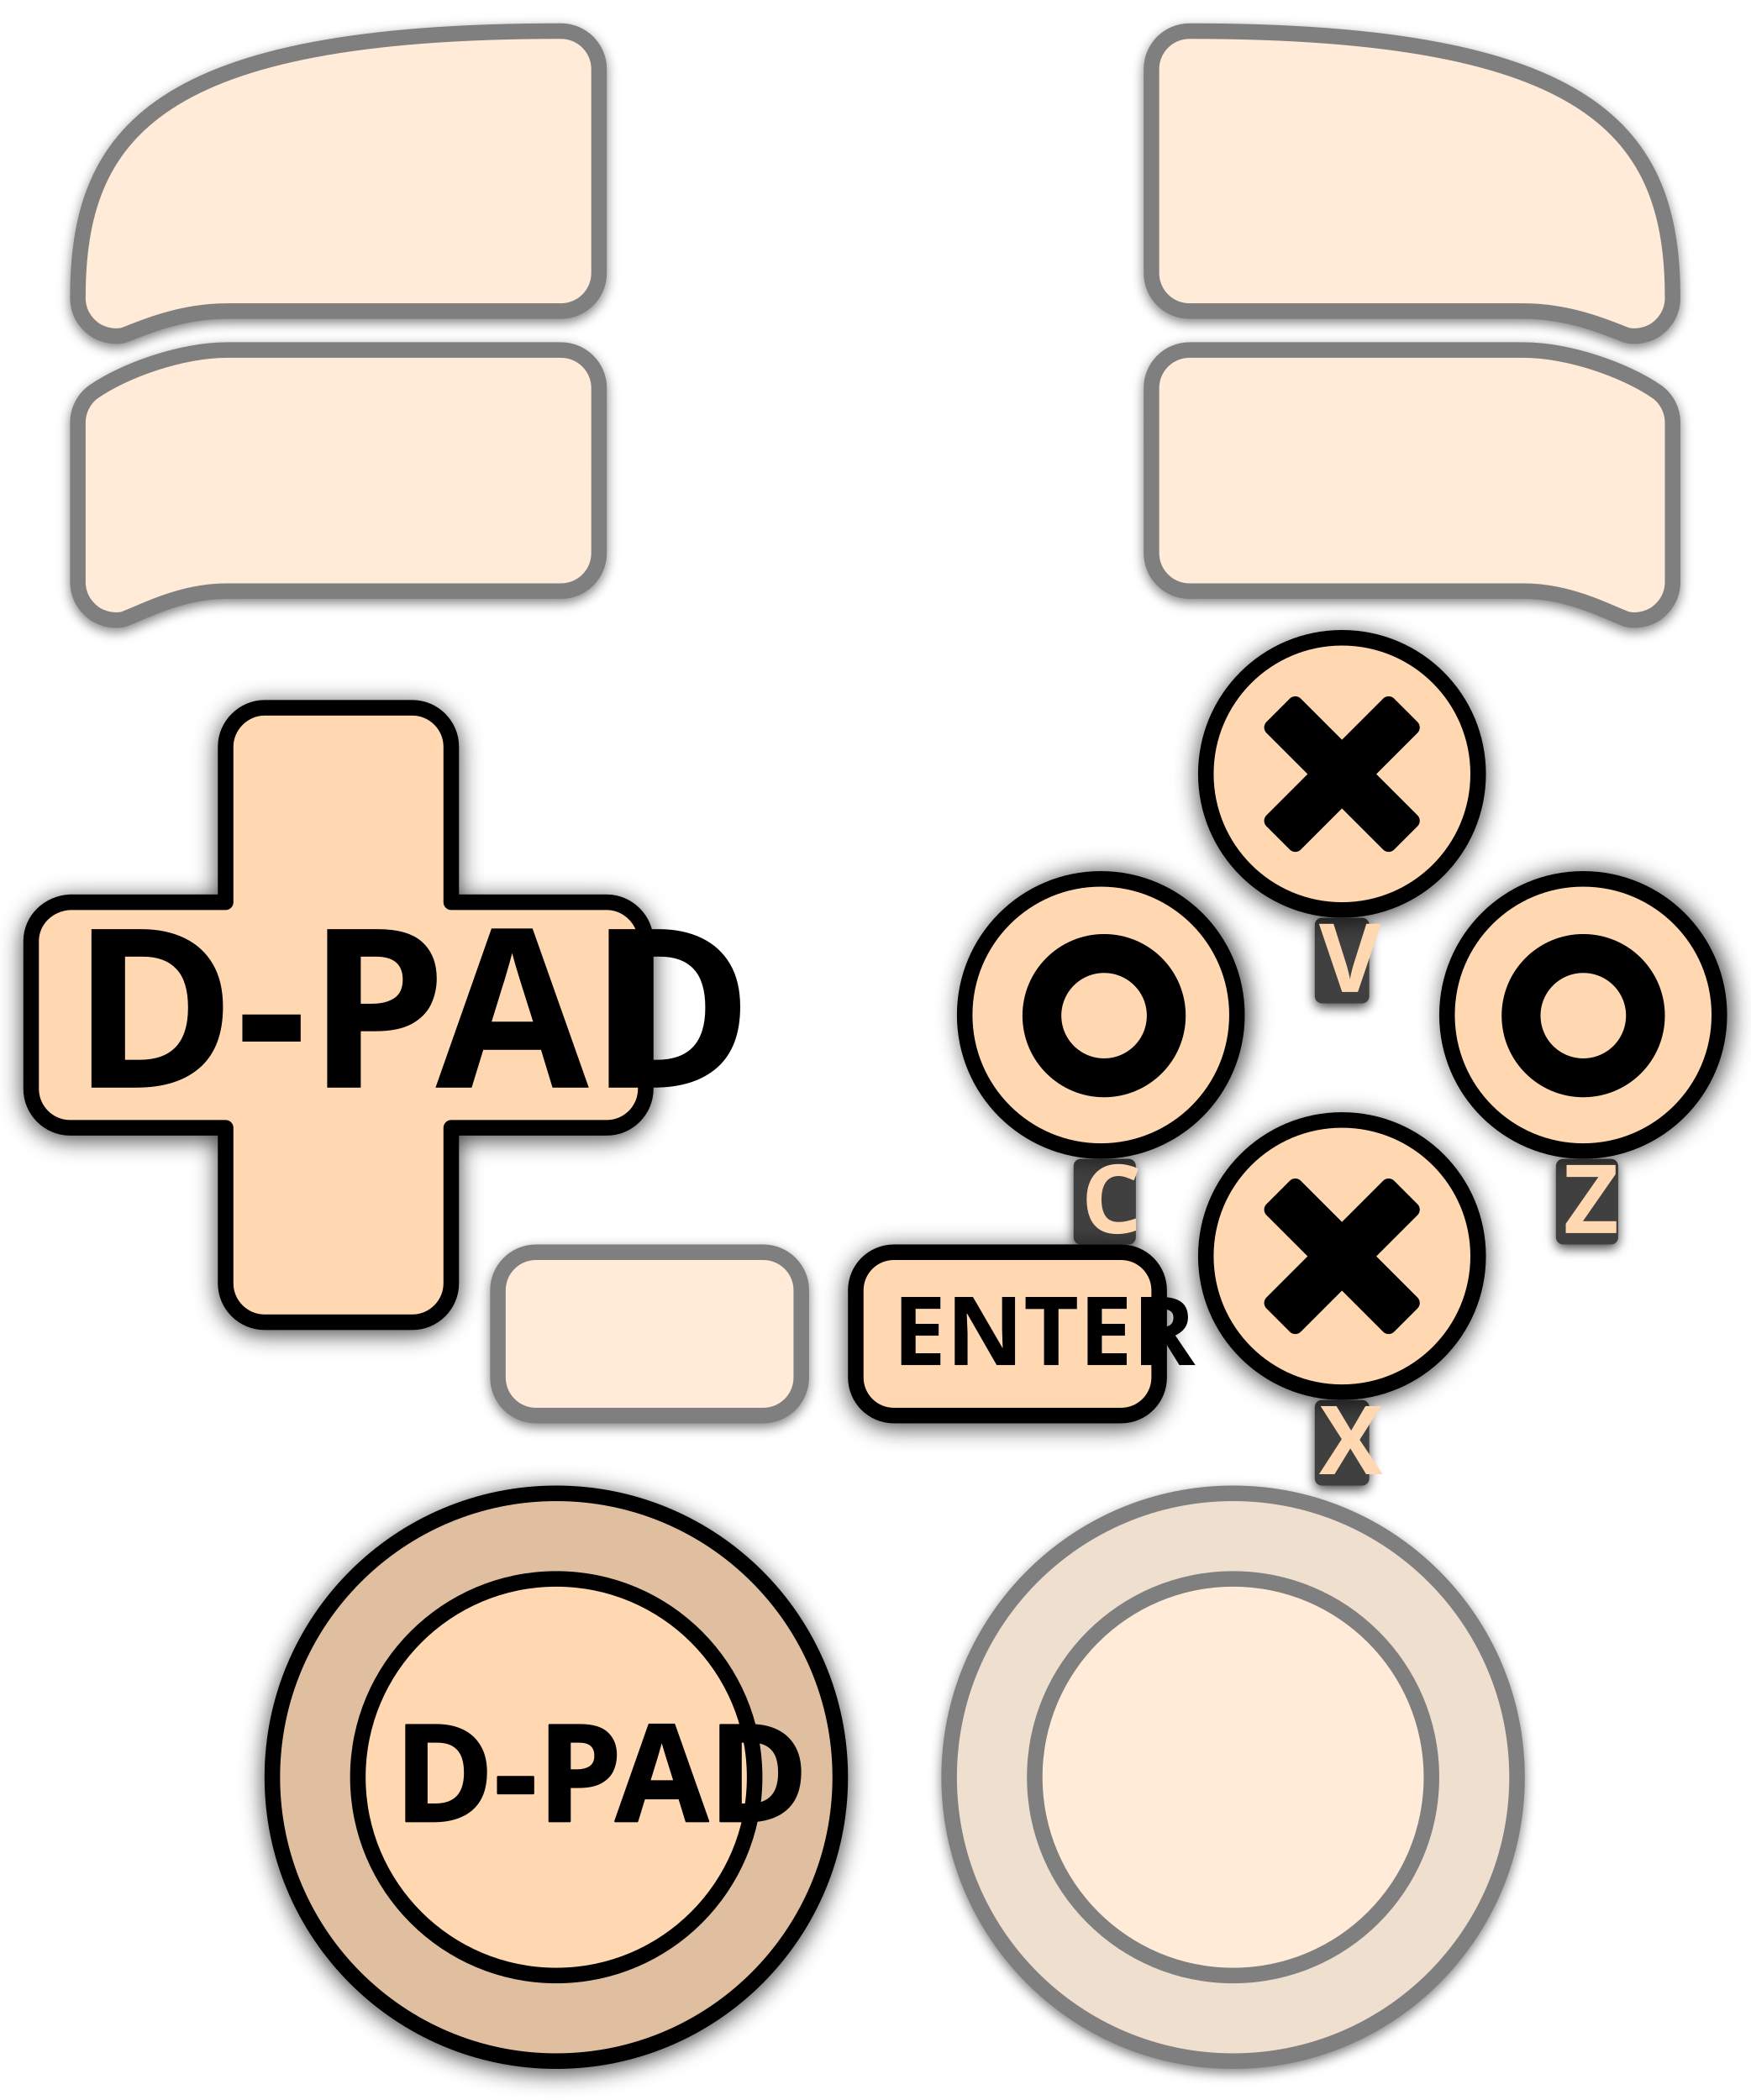
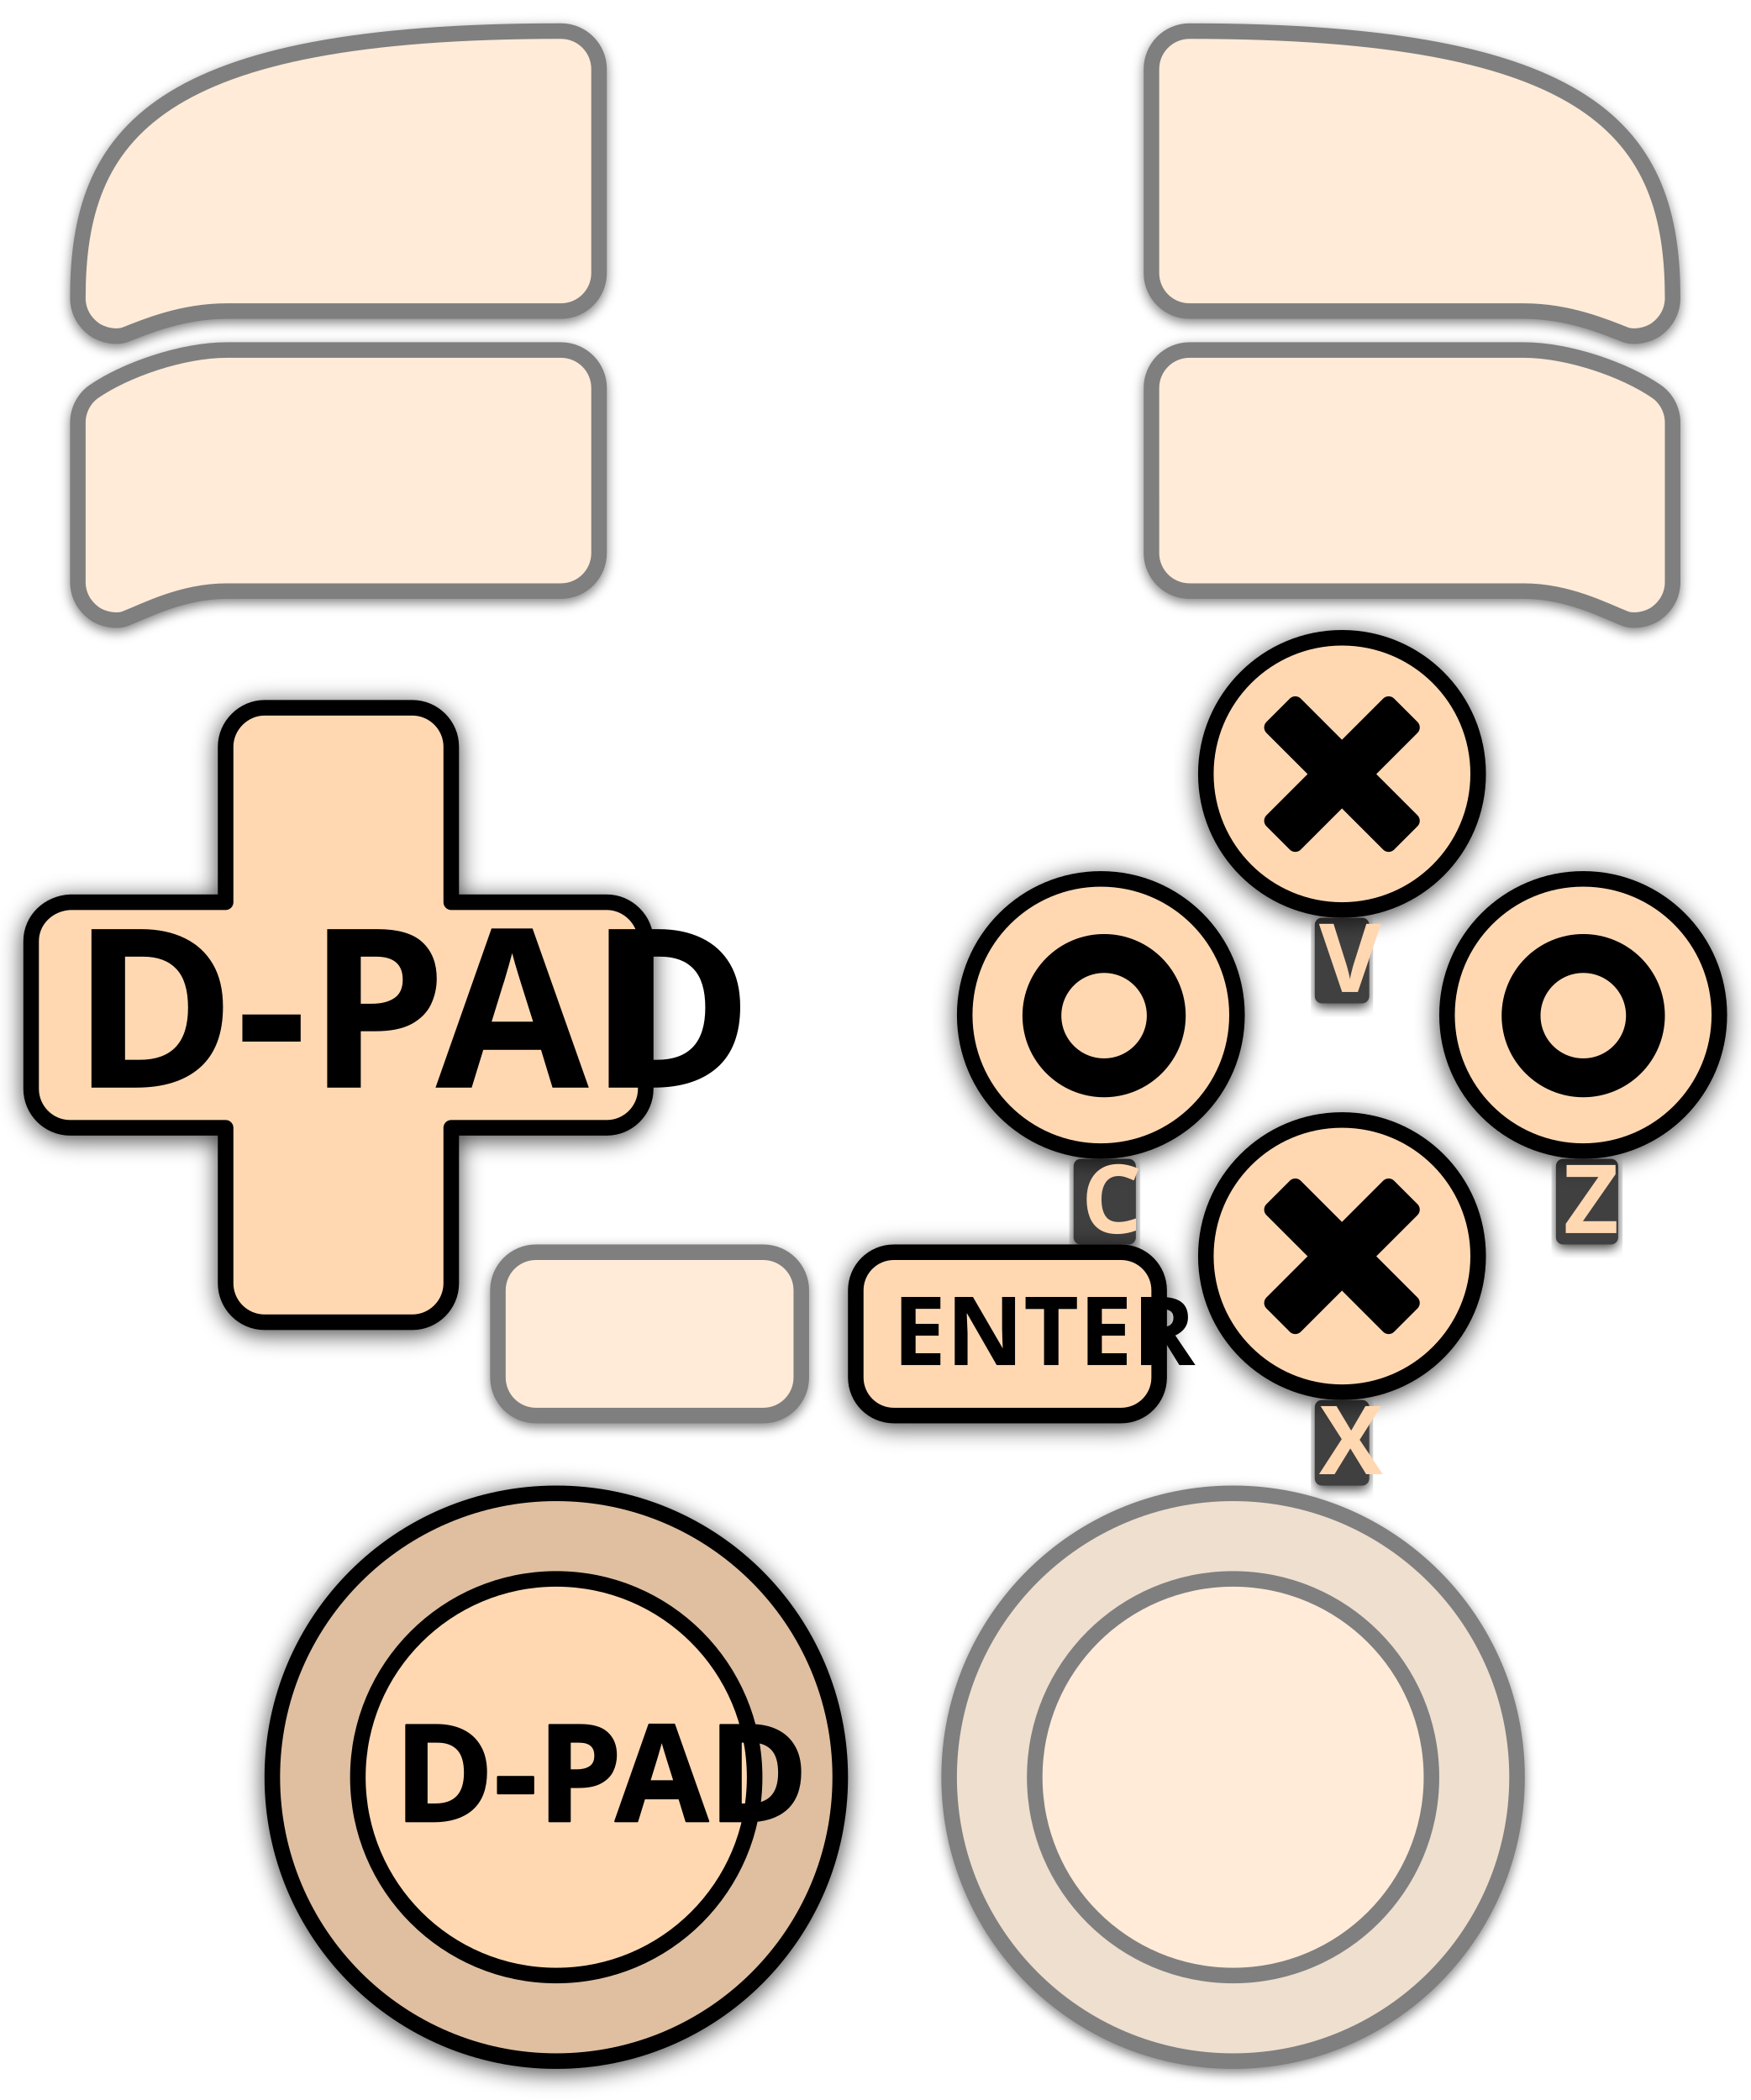
<svg xmlns="http://www.w3.org/2000/svg" version="1.1" id="Layer_3" x="0px" y="0px" viewBox="0 0 225 270" xml:space="preserve" width="225" height="270">
  <defs id="defs75">
    <rect x="41.228" y="199.808" width="55.255" height="51.834" id="rect369361" />
    <rect x="76.739" y="147.344" width="33.368" height="20.844" id="rect127464" />
    <rect x="128.25" y="105.787" width="33.96" height="33.738" id="rect83351" />
    <rect x="127.677" y="105.526" width="34.595" height="33.973" id="rect34999" />
    <rect x="161.554" y="139.782" width="33.152" height="33.894" id="rect24475" />
    <rect x="128.25" y="105.787" width="33.96" height="33.738" id="rect83351-3" />
    <rect x="128.25" y="105.787" width="33.96" height="33.738" id="rect83351-9" />
    <rect x="128.25" y="105.787" width="33.96" height="33.738" id="rect83351-5" />
    <rect x="76.739" y="147.344" width="32.548" height="20.781" id="rect127464-0" />
    <rect x="128.25" y="105.787" width="69.439" height="31.708" id="rect83351-4" />
    <rect x="128.25" y="105.787" width="33.96" height="33.738" id="rect83351-52" />
    <rect x="128.25" y="105.787" width="33.96" height="33.738" id="rect83351-52-6" />
    <rect x="128.25" y="105.787" width="33.96" height="33.738" id="rect83351-37" />
    <rect x="128.25" y="105.787" width="33.96" height="33.738" id="rect83351-3-9" />
    <rect x="128.25" y="105.787" width="33.96" height="33.738" id="rect83351-9-2" />
    <rect x="128.25" y="105.787" width="33.96" height="33.738" id="rect83351-5-7" />
    <rect x="76.739" y="147.344" width="33.368" height="20.844" id="rect127464-7" />
    <rect x="76.739" y="147.344" width="32.548" height="20.781" id="rect127464-0-5" />
    <rect x="128.25" y="105.787" width="69.439" height="31.708" id="rect83351-4-1" />
    <rect x="128.25" y="105.787" width="33.96" height="33.738" id="rect83351-52-67" />
    <rect x="128.25" y="105.787" width="33.96" height="33.738" id="rect83351-52-6-8" />
    <rect x="128.25" y="105.787" width="69.439" height="31.708" id="rect83351-4-1-4" />
    <rect x="128.25" y="105.787" width="69.439" height="31.708" id="rect83351-4-1-4-4" />
    <rect x="128.25" y="105.787" width="69.439" height="31.708" id="rect83351-4-1-4-9" />
    <rect x="128.25" y="105.787" width="69.439" height="31.708" id="rect83351-4-1-4-4-4" />
    <rect x="76.739" y="147.344" width="65.207" height="14.331" id="rect127464-7-2" />
    <rect x="76.739" y="147.344" width="65.207" height="14.331" id="rect127464-7-2-8" />
    <rect x="76.739" y="147.344" width="33.368" height="20.844" id="rect127464-7-5" />
    <rect x="76.739" y="147.344" width="65.207" height="14.331" id="rect127464-7-2-2" />
    <rect x="76.739" y="147.344" width="65.207" height="14.331" id="rect127464-7-2-8-1" />
    <rect x="76.739" y="147.344" width="32.548" height="20.781" id="rect127464-0-5-4" />
    <rect x="128.25" y="105.787" width="33.96" height="33.738" id="rect83351-37-3" />
    <rect x="128.25" y="105.787" width="33.96" height="33.738" id="rect83351-3-9-2" />
    <rect x="128.25" y="105.787" width="33.96" height="33.738" id="rect83351-9-2-3" />
    <rect x="128.25" y="105.787" width="33.96" height="33.738" id="rect83351-5-7-8" />
    <rect x="128.25" y="105.787" width="69.439" height="31.708" id="rect83351-4-1-1" />
    <rect x="128.25" y="105.787" width="69.439" height="31.708" id="rect83351-4-1-4-8" />
    <rect x="128.25" y="105.787" width="69.439" height="31.708" id="rect83351-4-1-4-9-1" />
    <rect x="128.25" y="105.787" width="33.96" height="33.738" id="rect83351-52-67-5" />
    <rect x="128.25" y="105.787" width="33.96" height="33.738" id="rect83351-52-6-8-9" />
    <rect x="128.25" y="105.787" width="69.439" height="31.708" id="rect83351-4-1-4-4-2" />
    <rect x="128.25" y="105.787" width="69.439" height="31.708" id="rect83351-4-1-4-4-4-7" />
    <rect x="128.25" y="105.787" width="69.439" height="31.708" id="rect83351-4-1-4-9-2" />
    <rect x="128.25" y="105.787" width="54.922" height="28.684" id="rect83351-4-1-4-6" />
    <rect x="128.25" y="105.787" width="54.922" height="28.684" id="rect83351-4-1-4-6-6" />
    <rect x="128.25" y="105.787" width="54.922" height="28.684" id="rect83351-4-1-4-6-6-5" />
    <rect x="128.25" y="105.787" width="54.922" height="28.684" id="rect83351-4-1-4-6-5" />
    <rect x="128.25" y="105.787" width="28.869" height="28.839" id="rect83351-4-1-4-6-9" />
    <rect x="128.25" y="105.787" width="28.869" height="28.839" id="rect83351-4-1-4-6-9-7" />
    <rect x="128.25" y="105.787" width="28.869" height="28.839" id="rect83351-4-1-4-6-9-0" />
    <rect x="128.25" y="105.787" width="28.869" height="28.839" id="rect83351-4-1-4-6-9-0-2" />
    <rect x="128.25" y="105.787" width="54.922" height="28.684" id="rect83351-4-1-4-6-5-7" />
    <rect x="128.25" y="105.787" width="54.922" height="28.684" id="rect83351-4-1-4-6-5-72" />
    <rect x="128.25" y="105.787" width="54.922" height="28.684" id="rect83351-4-1-4-6-5-72-2" />
    <rect x="128.25" y="105.787" width="30.806" height="28.718" id="rect83351-4-1-4-6-5-7-5" />
    <rect x="128.25" y="105.787" width="30.806" height="28.718" id="rect83351-4-1-4-6-5-7-5-2" />
    <rect x="128.25" y="105.787" width="30.806" height="28.718" id="rect83351-4-1-4-6-5-7-5-26" />
    <rect x="128.25" y="105.787" width="30.806" height="28.718" id="rect83351-4-1-4-6-5-7-5-4" />
    <rect x="76.739" y="147.344" width="33.368" height="20.844" id="rect127464-7-4" />
    <rect x="76.739" y="147.344" width="33.368" height="19.215" id="rect127464-7-4-8" />
    <rect x="76.739" y="147.344" width="44.004" height="35.334" id="rect127464-7-4-8-8" />
    <rect x="76.739" y="147.344" width="44.004" height="35.334" id="rect127464-7-4-8-8-8" />
    <rect x="41.228" y="199.808" width="55.255" height="51.834" id="rect369361-1" />
    <rect x="41.228" y="199.808" width="86.232" height="35.141" id="rect369361-0" />
    <rect x="128.25" y="105.787" width="81.862" height="29.811" id="rect83351-4-1-4-6-5-7-5-2-1" />
    <rect x="128.25" y="105.787" width="54.922" height="28.684" id="rect83351-4-1-4-6-5-72-2-6" />
    <rect x="128.25" y="105.787" width="54.922" height="28.684" id="rect83351-4-1-4-6-5-72-2-6-6" />
    <rect x="128.25" y="105.787" width="54.922" height="28.684" id="rect83351-4-1-4-6-5-72-2-6-6-8" />
    <rect x="128.25" y="105.787" width="77.274" height="28.684" id="rect83351-4-1-4-6-5-72-2-6-6-0" />
    <rect x="128.25" y="105.787" width="33.275" height="27.809" id="rect83351-4-1-4-6-5-72-2-6-6-5" />
    <rect x="128.25" y="105.787" width="33.275" height="27.809" id="rect83351-4-1-4-6-5-72-2-6-6-5-7" />
    <rect x="128.25" y="105.787" width="33.275" height="27.809" id="rect83351-4-1-4-6-5-72-2-6-6-5-7-2" />
    <rect x="128.25" y="105.787" width="33.275" height="27.809" id="rect83351-4-1-4-6-5-72-2-6-6-5-7-5" />
    <rect x="128.25" y="105.787" width="43.668" height="19.897" id="rect83351-4-1-4-6-5-72-2-6-6-0-4" />
    <rect x="128.25" y="105.787" width="77.274" height="28.684" id="rect83351-4-1-4-6-5-72-2-6-6-0-4-6" />
    <rect x="128.25" y="105.787" width="77.274" height="28.684" id="rect83351-4-1-4-6-5-72-2-6-6-0-4-0" />
    <rect x="128.25" y="105.787" width="61.396" height="39.166" id="rect83351-4-1-4-6-5-72-2-6-6-0-4-67" />
    <rect x="128.25" y="105.787" width="43.668" height="19.897" id="rect83351-4-1-4-6-5-72-2-6-6-0-4-3" />
    <rect x="128.25" y="105.787" width="61.396" height="39.166" id="rect83351-4-1-4-6-5-72-2-6-6-0-4-67-2" />
    <filter style="color-interpolation-filters:sRGB;" id="filter108623" x="-0.118" y="-0.219" width="1.236" height="1.462">
      <feFlood flood-opacity="0.75" flood-color="rgb(0,0,0)" result="flood" id="feFlood108613" />
      <feComposite in="flood" in2="SourceGraphic" operator="in" result="composite1" id="feComposite108615" />
      <feGaussianBlur in="composite1" stdDeviation="1.5" result="blur" id="feGaussianBlur108617" />
      <feOffset dx="0" dy="0.5" result="offset" id="feOffset108619" />
      <feComposite in="SourceGraphic" in2="offset" operator="over" result="composite2" id="feComposite108621" />
    </filter>
    <filter style="color-interpolation-filters:sRGB;" id="filter108915" x="-0.072" y="-0.133" width="1.144" height="1.29">
      <feFlood flood-opacity="1" flood-color="rgb(0,0,0)" result="flood" id="feFlood108905" />
      <feComposite in="flood" in2="SourceGraphic" operator="in" result="composite1" id="feComposite108907" />
      <feGaussianBlur in="composite1" stdDeviation="0.75" result="blur" id="feGaussianBlur108909" />
      <feOffset dx="0" dy="0.5" result="offset" id="feOffset108911" />
      <feComposite in="SourceGraphic" in2="offset" operator="over" result="composite2" id="feComposite108913" />
    </filter>
    <rect x="128.25" y="105.787" width="43.668" height="19.897" id="rect83351-4-1-4-6-5-72-2-6-6-0-4-3-4" />
    <rect x="128.25" y="105.787" width="43.668" height="19.897" id="rect83351-4-1-4-6-5-72-2-6-6-0-4-3-47" />
    <rect x="128.25" y="105.787" width="43.668" height="19.897" id="rect83351-4-1-4-6-5-72-2-6-6-0-4-3-8" />
-     <filter style="color-interpolation-filters:sRGB" id="filter108915-3" x="-0.225" y="-0.164" width="1.45" height="1.373">
-       <feFlood flood-opacity="1" flood-color="rgb(0,0,0)" result="flood" id="feFlood108905-8" />
-       <feComposite in="flood" in2="SourceGraphic" operator="in" result="composite1" id="feComposite108907-7" />
-       <feGaussianBlur in="composite1" stdDeviation="0.75" result="blur" id="feGaussianBlur108909-3" />
-       <feOffset dx="0" dy="0.5" result="offset" id="feOffset108911-5" />
-       <feComposite in="SourceGraphic" in2="offset" operator="over" result="composite2" id="feComposite108913-6" />
-     </filter>
    <rect x="128.25" y="105.787" width="43.668" height="19.897" id="rect83351-4-1-4-6-5-72-2-6-6-0-4-3-0-4" />
-     <filter style="color-interpolation-filters:sRGB" id="filter108915-3-8" x="-0.225" y="-0.164" width="1.45" height="1.373">
-       <feFlood flood-opacity="1" flood-color="rgb(0,0,0)" result="flood" id="feFlood108905-8-3" />
-       <feComposite in="flood" in2="SourceGraphic" operator="in" result="composite1" id="feComposite108907-7-1" />
-       <feGaussianBlur in="composite1" stdDeviation="0.75" result="blur" id="feGaussianBlur108909-3-5" />
-       <feOffset dx="0" dy="0.5" result="offset" id="feOffset108911-5-5" />
-       <feComposite in="SourceGraphic" in2="offset" operator="over" result="composite2" id="feComposite108913-6-5" />
-     </filter>
    <rect x="128.25" y="105.787" width="43.668" height="19.897" id="rect83351-4-1-4-6-5-72-2-6-6-0-4-3-0-4-6" />
-     <filter style="color-interpolation-filters:sRGB" id="filter108915-3-5" x="-0.257" y="-0.164" width="1.514" height="1.373">
-       <feFlood flood-opacity="1" flood-color="rgb(0,0,0)" result="flood" id="feFlood108905-8-0" />
-       <feComposite in="flood" in2="SourceGraphic" operator="in" result="composite1" id="feComposite108907-7-5" />
-       <feGaussianBlur in="composite1" stdDeviation="0.75" result="blur" id="feGaussianBlur108909-3-0" />
-       <feOffset dx="0" dy="0.5" result="offset" id="feOffset108911-5-4" />
-       <feComposite in="SourceGraphic" in2="offset" operator="over" result="composite2" id="feComposite108913-6-1" />
-     </filter>
    <rect x="128.25" y="105.787" width="43.668" height="19.897" id="rect83351-4-1-4-6-5-72-2-6-6-0-4-3-0-4-2" />
-     <filter style="color-interpolation-filters:sRGB" id="filter108915-3-57" x="-0.257" y="-0.164" width="1.514" height="1.373">
-       <feFlood flood-opacity="1" flood-color="rgb(0,0,0)" result="flood" id="feFlood108905-8-1" />
-       <feComposite in="flood" in2="SourceGraphic" operator="in" result="composite1" id="feComposite108907-7-7" />
-       <feGaussianBlur in="composite1" stdDeviation="0.75" result="blur" id="feGaussianBlur108909-3-2" />
-       <feOffset dx="0" dy="0.5" result="offset" id="feOffset108911-5-8" />
-       <feComposite in="SourceGraphic" in2="offset" operator="over" result="composite2" id="feComposite108913-6-8" />
-     </filter>
    <rect x="128.25" y="105.787" width="43.668" height="19.897" id="rect83351-4-1-4-6-5-72-2-6-6-0-4-3-0-4-7" />
  </defs>
  <g id="layer2" style="display:none">
    <rect style="display:inline;fill:#000000;fill-opacity:0.25;stroke-width:10.783;stroke-linecap:round;stroke-linejoin:round" id="rect937" width="223" height="278" x="1" y="1" rx="6.977" ry="6.969" />
  </g>
  <g id="layer1">
    <g id="layer8" style="display:inline">
      <path style="display:inline;opacity:0.5;fill:#ffd8b2;fill-opacity:1;stroke:#000000;stroke-width:2;stroke-linecap:round;stroke-linejoin:round;stroke-miterlimit:4;stroke-dasharray:none;stroke-opacity:1;paint-order:normal;filter:url(#filter108915)" d="M 103,177.112 C 103,179.778 100.843,182 98.091,182 H 68.909 C 66.157,182 64,179.778 64,177.112 v -11.223 c 0,-2.666 2.157,-4.888 4.909,-4.888 H 98.091 c 2.752,0 4.909,2.222 4.909,4.888 z" id="path23-1-9" />
      <path style="display:inline;fill:#ffd8b2;fill-opacity:1;stroke:#000000;stroke-width:2;stroke-linecap:round;stroke-linejoin:round;stroke-miterlimit:4;stroke-dasharray:none;stroke-opacity:1;paint-order:normal;filter:url(#filter108623)" d="m 148.998,177.112 c 0,2.666 -2.157,4.888 -4.909,4.888 h -29.182 c -2.752,0 -4.909,-2.222 -4.909,-4.888 v -11.223 c 0,-2.666 2.157,-4.888 4.909,-4.888 h 29.182 c 2.752,0 4.909,2.222 4.909,4.888 z" id="path23-1-9-2" />
      <text xml:space="preserve" id="text83349-9-6-1-07-17-3-8-9-5-9-4" style="font-style:normal;font-variant:normal;font-weight:bold;font-stretch:normal;font-size:11.054px;line-height:1;font-family:'Entangled Plain BRK';-inkscape-font-specification:'Entangled Plain BRK Bold';font-variant-ligatures:normal;font-variant-position:normal;font-variant-caps:normal;font-variant-numeric:normal;font-variant-alternates:normal;font-variant-east-asian:normal;text-indent:0;text-align:center;text-decoration-line:none;text-decoration-style:solid;text-decoration-color:#000000;letter-spacing:0px;word-spacing:0px;text-transform:none;writing-mode:lr-tb;direction:ltr;text-orientation:mixed;dominant-baseline:auto;baseline-shift:baseline;white-space:pre;shape-inside:url(#rect83351-4-1-4-6-5-72-2-6-6-0-4-3);shape-padding:0;shape-margin:0;inline-size:0;display:inline;fill:#000000;fill-opacity:1;stroke:none;stroke-width:0.225;stroke-linecap:round;stroke-linejoin:round;stroke-miterlimit:4;stroke-dasharray:none;stroke-dashoffset:0;stroke-opacity:1;paint-order:stroke fill markers;stop-color:#000000" x="7.898" y="0" transform="matrix(1.109734,0,0,1.109734,-37.05476,48.303)">
-         <tspan x="136.786" y="114.63" id="tspan13094">ENTER</tspan>
+         <tspan x="136.786" y="114.63" id="tspan1272">ENTER</tspan>
      </text>
    </g>
    <g id="layer7" style="display:inline">
+       <circle style="display:inline;fill:#ffd8b2;fill-opacity:1;stroke:#000000;stroke-width:2;stroke-linecap:round;stroke-linejoin:round;stroke-miterlimit:4;stroke-dasharray:none;stroke-opacity:1;paint-order:normal;filter:url(#filter108623)" id="path218689-9" cx="141.504" cy="130.502" r="17.5" />
+       <circle style="display:inline;fill:#ffd8b2;fill-opacity:1;stroke:#000000;stroke-width:2;stroke-linecap:round;stroke-linejoin:round;stroke-miterlimit:4;stroke-dasharray:none;stroke-opacity:1;paint-order:normal;filter:url(#filter108623)" id="path218689-9-6" cx="203.501" cy="130.5" r="17.5" />
      <circle style="fill:#ffd8b2;fill-opacity:1;stroke:#000000;stroke-width:2;stroke-linecap:round;stroke-linejoin:round;stroke-miterlimit:4;stroke-dasharray:none;stroke-opacity:1;paint-order:normal;filter:url(#filter108623)" id="path218689" cx="172.501" cy="99.5" r="17.5" />
      <circle style="display:inline;fill:#ffd8b2;fill-opacity:1;stroke:#000000;stroke-width:2;stroke-linecap:round;stroke-linejoin:round;stroke-miterlimit:4;stroke-dasharray:none;stroke-opacity:1;paint-order:normal;filter:url(#filter108623)" id="path218689-0" cx="172.501" cy="161.5" r="17.5" />
-       <circle style="display:inline;fill:#ffd8b2;fill-opacity:1;stroke:#000000;stroke-width:2;stroke-linecap:round;stroke-linejoin:round;stroke-miterlimit:4;stroke-dasharray:none;stroke-opacity:1;paint-order:normal;filter:url(#filter108623)" id="path218689-9" cx="-130.5" cy="141.501" transform="rotate(-90)" r="17.5" />
-       <circle style="display:inline;fill:#ffd8b2;fill-opacity:1;stroke:#000000;stroke-width:2;stroke-linecap:round;stroke-linejoin:round;stroke-miterlimit:4;stroke-dasharray:none;stroke-opacity:1;paint-order:normal;filter:url(#filter108623)" id="path218689-0-6" cx="-130.5" cy="203.501" r="17.5" transform="rotate(-90)" />
      <g id="g159988-4" transform="matrix(1.342581,0,0,1.342581,158.9924,85.78108)" style="display:inline;opacity:1;fill:#000000;fill-opacity:1;stroke:#000000;stroke-width:1.49;stroke-linecap:round;stroke-linejoin:round;stroke-miterlimit:4;stroke-dasharray:none;stroke-opacity:1;paint-order:normal">
        <g id="g159984-7" style="fill:#000000;fill-opacity:1;stroke:#000000;stroke-width:1.49;stroke-linecap:round;stroke-linejoin:round;stroke-miterlimit:4;stroke-dasharray:none;stroke-opacity:1;paint-order:normal">
          <linearGradient id="linearGradient2824" gradientUnits="userSpaceOnUse" x1="10.062" y1="0" x2="10.062" y2="18.009">
            <stop offset="0" style="stop-color:#5B5B5F" id="stop159971-8" />
            <stop offset="0.023" style="stop-color:#59595D" id="stop159973-9" />
            <stop offset="0.451" style="stop-color:#333335" id="stop159975-8" />
            <stop offset="0.791" style="stop-color:#1C1C1D" id="stop159977-1" />
            <stop offset="1" style="stop-color:#141414" id="stop159979-7" />
          </linearGradient>
        </g>
        <path id="polygon159986-0" d="M 3.353,14.708 5.587,16.942 10.056,12.473 14.525,16.942 16.76,14.708 12.291,10.239 16.76,5.77 14.525,3.535 10.056,8.004 5.587,3.535 3.353,5.77 7.822,10.239 Z" style="fill:#000000;fill-opacity:1;stroke:#000000;stroke-opacity:1" />
      </g>
      <circle style="opacity:1;fill:none;fill-opacity:1;stroke:#000000;stroke-width:5;stroke-linecap:round;stroke-linejoin:round;stroke-miterlimit:4;stroke-dasharray:none;paint-order:normal" id="path2034" cx="203.512" cy="130.584" r="7.992" />
      <circle style="display:inline;fill:none;fill-opacity:1;stroke:#000000;stroke-width:5;stroke-linecap:round;stroke-linejoin:round;stroke-miterlimit:4;stroke-dasharray:none;paint-order:normal" id="path2034-9" cx="141.917" cy="130.584" r="7.992" />
      <g id="g159988-4-0" transform="matrix(1.342581,0,0,1.342581,158.9924,147.7757)" style="display:inline;fill:#000000;fill-opacity:1;stroke:#000000;stroke-width:1.49;stroke-linecap:round;stroke-linejoin:round;stroke-miterlimit:4;stroke-dasharray:none;stroke-opacity:1;paint-order:normal">
        <g id="g159984-7-8" style="fill:#000000;fill-opacity:1;stroke:#000000;stroke-width:1.49;stroke-linecap:round;stroke-linejoin:round;stroke-miterlimit:4;stroke-dasharray:none;stroke-opacity:1;paint-order:normal">
          <linearGradient id="linearGradient5009" gradientUnits="userSpaceOnUse" x1="10.062" y1="0" x2="10.062" y2="18.009">
            <stop offset="0" style="stop-color:#5B5B5F" id="stop159971-8-3" />
            <stop offset="0.023" style="stop-color:#59595D" id="stop159973-9-1" />
            <stop offset="0.451" style="stop-color:#333335" id="stop159975-8-6" />
            <stop offset="0.791" style="stop-color:#1C1C1D" id="stop159977-1-7" />
            <stop offset="1" style="stop-color:#141414" id="stop159979-7-6" />
          </linearGradient>
        </g>
        <path id="polygon159986-0-3" d="M 3.353,14.708 5.587,16.942 10.056,12.473 14.525,16.942 16.76,14.708 12.291,10.239 16.76,5.77 14.525,3.535 10.056,8.004 5.587,3.535 3.353,5.77 7.822,10.239 Z" style="fill:#000000;fill-opacity:1;stroke:#000000;stroke-opacity:1" />
      </g>
-       <rect style="display:inline;opacity:0.75;fill:#000000;fill-opacity:1;stroke:none;stroke-width:0.25;stroke-linecap:round;stroke-linejoin:round;stroke-miterlimit:4;stroke-dasharray:none;stroke-opacity:1;filter:url(#filter108915-3)" id="rect140095-3-6" width="8" height="11" x="200" y="149" rx="0.909" ry="0.909" />
+       <rect style="display:inline;opacity:0.75;fill:#000000;fill-opacity:1;stroke:none;stroke-width:0.25;stroke-linecap:round;stroke-linejoin:round;stroke-miterlimit:4;stroke-dasharray:none;stroke-opacity:1;filter:url(#filter108915)" id="rect140095-3-6" width="8" height="11" x="200" y="149" rx="0.909" ry="0.909" />
      <text xml:space="preserve" id="text83349-9-6-1-07-17-3-8-9-5-9-4-3" style="font-style:normal;font-variant:normal;font-weight:bold;font-stretch:normal;font-size:11.054px;line-height:1;font-family:'Entangled Plain BRK';-inkscape-font-specification:'Entangled Plain BRK Bold';font-variant-ligatures:normal;font-variant-position:normal;font-variant-caps:normal;font-variant-numeric:normal;font-variant-alternates:normal;font-variant-east-asian:normal;text-indent:0;text-align:center;text-decoration-line:none;text-decoration-style:solid;text-decoration-color:#000000;letter-spacing:0px;word-spacing:0px;text-transform:none;writing-mode:lr-tb;direction:ltr;text-orientation:mixed;dominant-baseline:auto;baseline-shift:baseline;white-space:pre;shape-inside:url(#rect83351-4-1-4-6-5-72-2-6-6-0-4-3-0-4);shape-padding:0;shape-margin:0;inline-size:0;display:inline;fill:#ffd8b2;fill-opacity:1;stroke:none;stroke-width:0.225;stroke-linecap:round;stroke-linejoin:round;stroke-miterlimit:4;stroke-dasharray:none;stroke-dashoffset:0;stroke-opacity:1;paint-order:stroke fill markers;stop-color:#000000" x="7.898" y="0" transform="matrix(1.109734,0,0,1.109734,37.36425,31.33054)">
-         <tspan x="147.426" y="114.63" id="tspan13096">Z</tspan>
+         <tspan x="147.426" y="114.63" id="tspan1274">Z</tspan>
      </text>
-       <rect style="display:inline;opacity:0.75;fill:#000000;fill-opacity:1;stroke:none;stroke-width:0.25;stroke-linecap:round;stroke-linejoin:round;stroke-miterlimit:4;stroke-dasharray:none;stroke-opacity:1;filter:url(#filter108915-3-8)" id="rect140095-3-6-0" width="8" height="11" x="138" y="149" rx="0.909" ry="0.909" />
+       <rect style="display:inline;opacity:0.75;fill:#000000;fill-opacity:1;stroke:none;stroke-width:0.25;stroke-linecap:round;stroke-linejoin:round;stroke-miterlimit:4;stroke-dasharray:none;stroke-opacity:1;filter:url(#filter108915)" id="rect140095-3-6-0" width="8" height="11" x="138" y="149" rx="0.909" ry="0.909" />
      <text xml:space="preserve" id="text83349-9-6-1-07-17-3-8-9-5-9-4-3-4" style="font-style:normal;font-variant:normal;font-weight:bold;font-stretch:normal;font-size:11.054px;line-height:1;font-family:'Entangled Plain BRK';-inkscape-font-specification:'Entangled Plain BRK Bold';font-variant-ligatures:normal;font-variant-position:normal;font-variant-caps:normal;font-variant-numeric:normal;font-variant-alternates:normal;font-variant-east-asian:normal;text-indent:0;text-align:center;text-decoration-line:none;text-decoration-style:solid;text-decoration-color:#000000;letter-spacing:0px;word-spacing:0px;text-transform:none;writing-mode:lr-tb;direction:ltr;text-orientation:mixed;dominant-baseline:auto;baseline-shift:baseline;white-space:pre;shape-inside:url(#rect83351-4-1-4-6-5-72-2-6-6-0-4-3-0-4-6);shape-padding:0;shape-margin:0;inline-size:0;display:inline;fill:#ffd8b2;fill-opacity:1;stroke:none;stroke-width:0.225;stroke-linecap:round;stroke-linejoin:round;stroke-miterlimit:4;stroke-dasharray:none;stroke-dashoffset:0;stroke-opacity:1;paint-order:stroke fill markers;stop-color:#000000" x="7.898" y="0" transform="matrix(1.109734,0,0,1.109734,-24.63575,31.33055)">
-         <tspan x="147.426" y="114.63" id="tspan13098">C</tspan>
+         <tspan x="147.426" y="114.63" id="tspan1276">C</tspan>
      </text>
-       <rect style="display:inline;opacity:0.75;fill:#000000;fill-opacity:1;stroke:none;stroke-width:0.25;stroke-linecap:round;stroke-linejoin:round;stroke-miterlimit:4;stroke-dasharray:none;stroke-opacity:1;filter:url(#filter108915-3-5)" id="rect140095-3-6-7" width="7" height="11" x="169" y="118" rx="0.909" ry="0.909" />
+       <rect style="display:inline;opacity:0.75;fill:#000000;fill-opacity:1;stroke:none;stroke-width:0.25;stroke-linecap:round;stroke-linejoin:round;stroke-miterlimit:4;stroke-dasharray:none;stroke-opacity:1;filter:url(#filter108915)" id="rect140095-3-6-7" width="7" height="11" x="169" y="118" rx="0.909" ry="0.909" />
      <text xml:space="preserve" id="text83349-9-6-1-07-17-3-8-9-5-9-4-3-8" style="font-style:normal;font-variant:normal;font-weight:bold;font-stretch:normal;font-size:11.054px;line-height:1;font-family:'Entangled Plain BRK';-inkscape-font-specification:'Entangled Plain BRK Bold';font-variant-ligatures:normal;font-variant-position:normal;font-variant-caps:normal;font-variant-numeric:normal;font-variant-alternates:normal;font-variant-east-asian:normal;text-indent:0;text-align:center;text-decoration-line:none;text-decoration-style:solid;text-decoration-color:#000000;letter-spacing:0px;word-spacing:0px;text-transform:none;writing-mode:lr-tb;direction:ltr;text-orientation:mixed;dominant-baseline:auto;baseline-shift:baseline;white-space:pre;shape-inside:url(#rect83351-4-1-4-6-5-72-2-6-6-0-4-3-0-4-2);shape-padding:0;shape-margin:0;inline-size:0;display:inline;fill:#ffd8b2;fill-opacity:1;stroke:none;stroke-width:0.225;stroke-linecap:round;stroke-linejoin:round;stroke-miterlimit:4;stroke-dasharray:none;stroke-dashoffset:0;stroke-opacity:1;paint-order:stroke fill markers;stop-color:#000000" x="7.898" y="0" transform="matrix(1.109734,0,0,1.109734,5.953699,0.3305533)">
-         <tspan x="147.415" y="114.63" id="tspan13100">V</tspan>
+         <tspan x="147.415" y="114.63" id="tspan1278">V</tspan>
      </text>
-       <rect style="display:inline;opacity:0.75;fill:#000000;fill-opacity:1;stroke:none;stroke-width:0.25;stroke-linecap:round;stroke-linejoin:round;stroke-miterlimit:4;stroke-dasharray:none;stroke-opacity:1;filter:url(#filter108915-3-57)" id="rect140095-3-6-6" width="7" height="11" x="169" y="180" rx="0.909" ry="0.909" />
+       <rect style="display:inline;opacity:0.75;fill:#000000;fill-opacity:1;stroke:none;stroke-width:0.25;stroke-linecap:round;stroke-linejoin:round;stroke-miterlimit:4;stroke-dasharray:none;stroke-opacity:1;filter:url(#filter108915)" id="rect140095-3-6-6" width="7" height="11" x="169" y="180" rx="0.909" ry="0.909" />
      <text xml:space="preserve" id="text83349-9-6-1-07-17-3-8-9-5-9-4-3-0" style="font-style:normal;font-variant:normal;font-weight:bold;font-stretch:normal;font-size:11.054px;line-height:1;font-family:'Entangled Plain BRK';-inkscape-font-specification:'Entangled Plain BRK Bold';font-variant-ligatures:normal;font-variant-position:normal;font-variant-caps:normal;font-variant-numeric:normal;font-variant-alternates:normal;font-variant-east-asian:normal;text-indent:0;text-align:center;text-decoration-line:none;text-decoration-style:solid;text-decoration-color:#000000;letter-spacing:0px;word-spacing:0px;text-transform:none;writing-mode:lr-tb;direction:ltr;text-orientation:mixed;dominant-baseline:auto;baseline-shift:baseline;white-space:pre;shape-inside:url(#rect83351-4-1-4-6-5-72-2-6-6-0-4-3-0-4-7);shape-padding:0;shape-margin:0;inline-size:0;display:inline;fill:#ffd8b2;fill-opacity:1;stroke:none;stroke-width:0.225;stroke-linecap:round;stroke-linejoin:round;stroke-miterlimit:4;stroke-dasharray:none;stroke-dashoffset:0;stroke-opacity:1;paint-order:stroke fill markers;stop-color:#000000" x="7.898" y="0" transform="matrix(1.109734,0,0,1.109734,5.947561,62.33054)">
-         <tspan x="147.426" y="114.63" id="tspan13102">X</tspan>
+         <tspan x="147.426" y="114.63" id="tspan1280">X</tspan>
      </text>
    </g>
    <g id="layer9" style="display:inline">
      <path style="display:inline;fill:#ffd8b2;fill-opacity:1;stroke:#000000;stroke-width:2;stroke-linecap:round;stroke-linejoin:round;stroke-miterlimit:4;stroke-dasharray:none;stroke-opacity:1;paint-order:normal;filter:url(#filter108623)" d="m 83,140 c 0,2.74 -2.248,5.006 -5,5 H 58 v 20 c 0,2.752 -2.26,5 -5,5 H 34 c -2.74,0 -5,-2.248 -5,-5 V 145 H 9 c -2.752,0 -5,-2.26 -5,-5 v -19 c 0,-2.74 2.252,-4.863 5,-5 H 29 V 96 c 0,-2.74 2.322,-5 5,-5 h 19 c 2.74,0 5,2.248 5,5 v 20 h 20 c 2.74,0 5.014,2.323 5,5 z" id="path6246" />
      <text xml:space="preserve" id="text83349-9-6-1-07-17-3-8-9-5" style="font-style:normal;font-variant:normal;font-weight:bold;font-stretch:normal;font-size:25.712px;line-height:1;font-family:'Entangled Plain BRK';-inkscape-font-specification:'Entangled Plain BRK Bold';font-variant-ligatures:normal;font-variant-position:normal;font-variant-caps:normal;font-variant-numeric:normal;font-variant-alternates:normal;font-variant-east-asian:normal;text-indent:0;text-align:center;text-decoration-line:none;text-decoration-style:solid;text-decoration-color:#000000;letter-spacing:0px;word-spacing:0px;text-transform:none;writing-mode:lr-tb;direction:ltr;text-orientation:mixed;dominant-baseline:auto;baseline-shift:baseline;white-space:pre;shape-inside:url(#rect83351-4-1-4-6-5-72-2-6-6-0);shape-padding:0;shape-margin:0;inline-size:0;display:inline;fill:#000000;fill-opacity:1;stroke:none;stroke-width:0.225;stroke-linecap:round;stroke-linejoin:round;stroke-miterlimit:4;stroke-dasharray:none;stroke-dashoffset:0;stroke-opacity:1;paint-order:stroke fill markers;stop-color:#000000" x="7.898" y="0" transform="matrix(1.109734,0,0,1.109734,-141.6998,-0.3899094)">
-         <tspan x="135.968" y="126.357" id="tspan13104">D-PAD</tspan>
+         <tspan x="135.968" y="126.357" id="tspan1282">D-PAD</tspan>
      </text>
    </g>
    <g id="layer10" style="display:inline">
      <g id="g977" style="opacity:0.5;filter:url(#filter108915)">
        <circle style="opacity:1;fill:#dfbfa0;fill-opacity:1;stroke:#000000;stroke-width:2;stroke-linecap:round;stroke-linejoin:round;stroke-miterlimit:4;stroke-dasharray:none;stroke-opacity:1;paint-order:normal" id="path358887" cx="158.5" cy="228.5" r="36.5" />
        <circle style="opacity:1;fill:#ffd8b2;fill-opacity:1;stroke:#000000;stroke-width:2;stroke-linecap:round;stroke-linejoin:round;stroke-miterlimit:4;stroke-dasharray:none;stroke-opacity:1;paint-order:normal" id="path359169" cx="158.5" cy="228.5" r="25.5" />
      </g>
      <g id="g973">
        <circle style="display:inline;fill:#dfbfa0;fill-opacity:1;stroke:#000000;stroke-width:2;stroke-linecap:round;stroke-linejoin:round;stroke-miterlimit:4;stroke-dasharray:none;stroke-opacity:1;paint-order:normal;filter:url(#filter108623)" id="path358887-3" cx="71.5" cy="228.5" r="36.5" />
        <circle style="display:inline;opacity:1;fill:#ffd8b2;fill-opacity:1;stroke:#000000;stroke-width:2;stroke-linecap:round;stroke-linejoin:round;stroke-miterlimit:4;stroke-dasharray:none;stroke-opacity:1;paint-order:normal" id="path359169-9" cx="71.5" cy="228.5" r="25.5" />
      </g>
      <text xml:space="preserve" id="text83349-9-6-1-07-17-3-8-9-5-9-23" style="font-style:normal;font-variant:normal;font-weight:bold;font-stretch:normal;font-size:15.619px;line-height:0.81;font-family:'Entangled Plain BRK';-inkscape-font-specification:'Entangled Plain BRK Bold';font-variant-ligatures:normal;font-variant-position:normal;font-variant-caps:normal;font-variant-numeric:normal;font-variant-alternates:normal;font-variant-east-asian:normal;text-indent:0;text-align:center;text-decoration-line:none;text-decoration-style:solid;text-decoration-color:#000000;letter-spacing:0px;word-spacing:0px;text-transform:none;writing-mode:lr-tb;direction:ltr;text-orientation:mixed;dominant-baseline:auto;baseline-shift:baseline;white-space:pre;shape-inside:url(#rect83351-4-1-4-6-5-72-2-6-6-0-4-67);shape-padding:0;shape-margin:0;inline-size:0;display:inline;fill:#000000;fill-opacity:1;stroke:#000000;stroke-width:0.225;stroke-linecap:round;stroke-linejoin:round;stroke-miterlimit:4;stroke-dasharray:none;stroke-dashoffset:0;stroke-opacity:1;paint-order:stroke fill markers;stop-color:#000000" x="7.898" y="0" transform="matrix(1.109734,0,0,1.109734,-104.8891,104.5525)">
-         <tspan x="140.165" y="116.799" id="tspan13106">D-PAD</tspan>
+         <tspan x="140.165" y="116.799" id="tspan1284">D-PAD</tspan>
      </text>
    </g>
    <g id="layer4" style="display:inline">
      <path style="display:inline;opacity:0.5;fill:#ffd8b2;fill-opacity:1;stroke:#000000;stroke-width:2;stroke-linecap:round;stroke-linejoin:round;stroke-miterlimit:4;stroke-dasharray:none;stroke-opacity:1;paint-order:normal;filter:url(#filter108915)" d="m 77,71.112 c 0,2.666 -2.157,4.888 -4.909,4.888 H 29.167 c -5.736,0 -10.394,2.501 -13.061,3.541 -1.119,0.437 -2.93,0.103 -4.029,-0.704 -1.212,-0.889 -2.072,-2.29 -2.072,-4.006 V 54.329 c 0,-1.626 0.827,-3.132 2.055,-3.981 3.995,-2.761 11.286,-5.346 17.108,-5.346 h 42.924 c 2.752,0 4.909,2.222 4.909,4.888 z" id="path23-1-9-3" />
      <path style="display:inline;opacity:0.5;fill:#ffd8b2;fill-opacity:1;stroke:#000000;stroke-width:2;stroke-linecap:round;stroke-linejoin:round;stroke-miterlimit:4;stroke-dasharray:none;stroke-opacity:1;paint-order:normal;filter:url(#filter108915)" d="m 148.005,71.112 c 0,2.666 2.157,4.888 4.909,4.888 h 42.924 c 5.736,0 10.394,2.501 13.061,3.541 1.119,0.437 2.93,0.103 4.029,-0.704 C 214.14,77.948 215,76.547 215,74.832 V 54.329 c 0,-1.626 -0.827,-3.132 -2.055,-3.981 -3.995,-2.761 -11.286,-5.346 -17.108,-5.346 h -42.924 c -2.752,0 -4.909,2.222 -4.909,4.888 z" id="path23-1-9-3-1" />
    </g>
    <g id="layer6" style="display:inline">
      <path style="display:inline;opacity:0.5;fill:#ffd8b2;fill-opacity:1;stroke:#000000;stroke-width:2;stroke-linecap:round;stroke-linejoin:round;stroke-miterlimit:4;stroke-dasharray:none;stroke-opacity:1;paint-order:normal;filter:url(#filter108915)" d="m 76.999,35.11 c 0,2.666 -2.157,4.888 -4.909,4.888 H 29.165 c -5.736,0 -10.394,1.988 -13.061,3.028 -1.119,0.437 -2.93,0.103 -4.029,-0.704 -1.212,-0.889 -2.072,-2.29 -2.072,-4.006 0,-21.258 9.99,-34.319 62.087,-34.319 2.752,0 4.909,2.222 4.909,4.888 z" id="path23-1-9-3-3" />
      <path style="display:inline;opacity:0.5;fill:#ffd8b2;fill-opacity:1;stroke:#000000;stroke-width:2;stroke-linecap:round;stroke-linejoin:round;stroke-miterlimit:4;stroke-dasharray:none;stroke-opacity:1;paint-order:normal;filter:url(#filter108915)" d="m 148.004,35.11 c 0,2.666 2.157,4.888 4.909,4.888 h 42.925 c 5.736,0 10.394,1.988 13.061,3.028 1.119,0.437 2.93,0.103 4.029,-0.704 C 214.14,41.433 215,40.033 215,38.317 215,17.059 205.01,3.998 152.913,3.998 c -2.752,0 -4.909,2.222 -4.909,4.888 z" id="path23-1-9-3-3-0" />
    </g>
  </g>
</svg>
